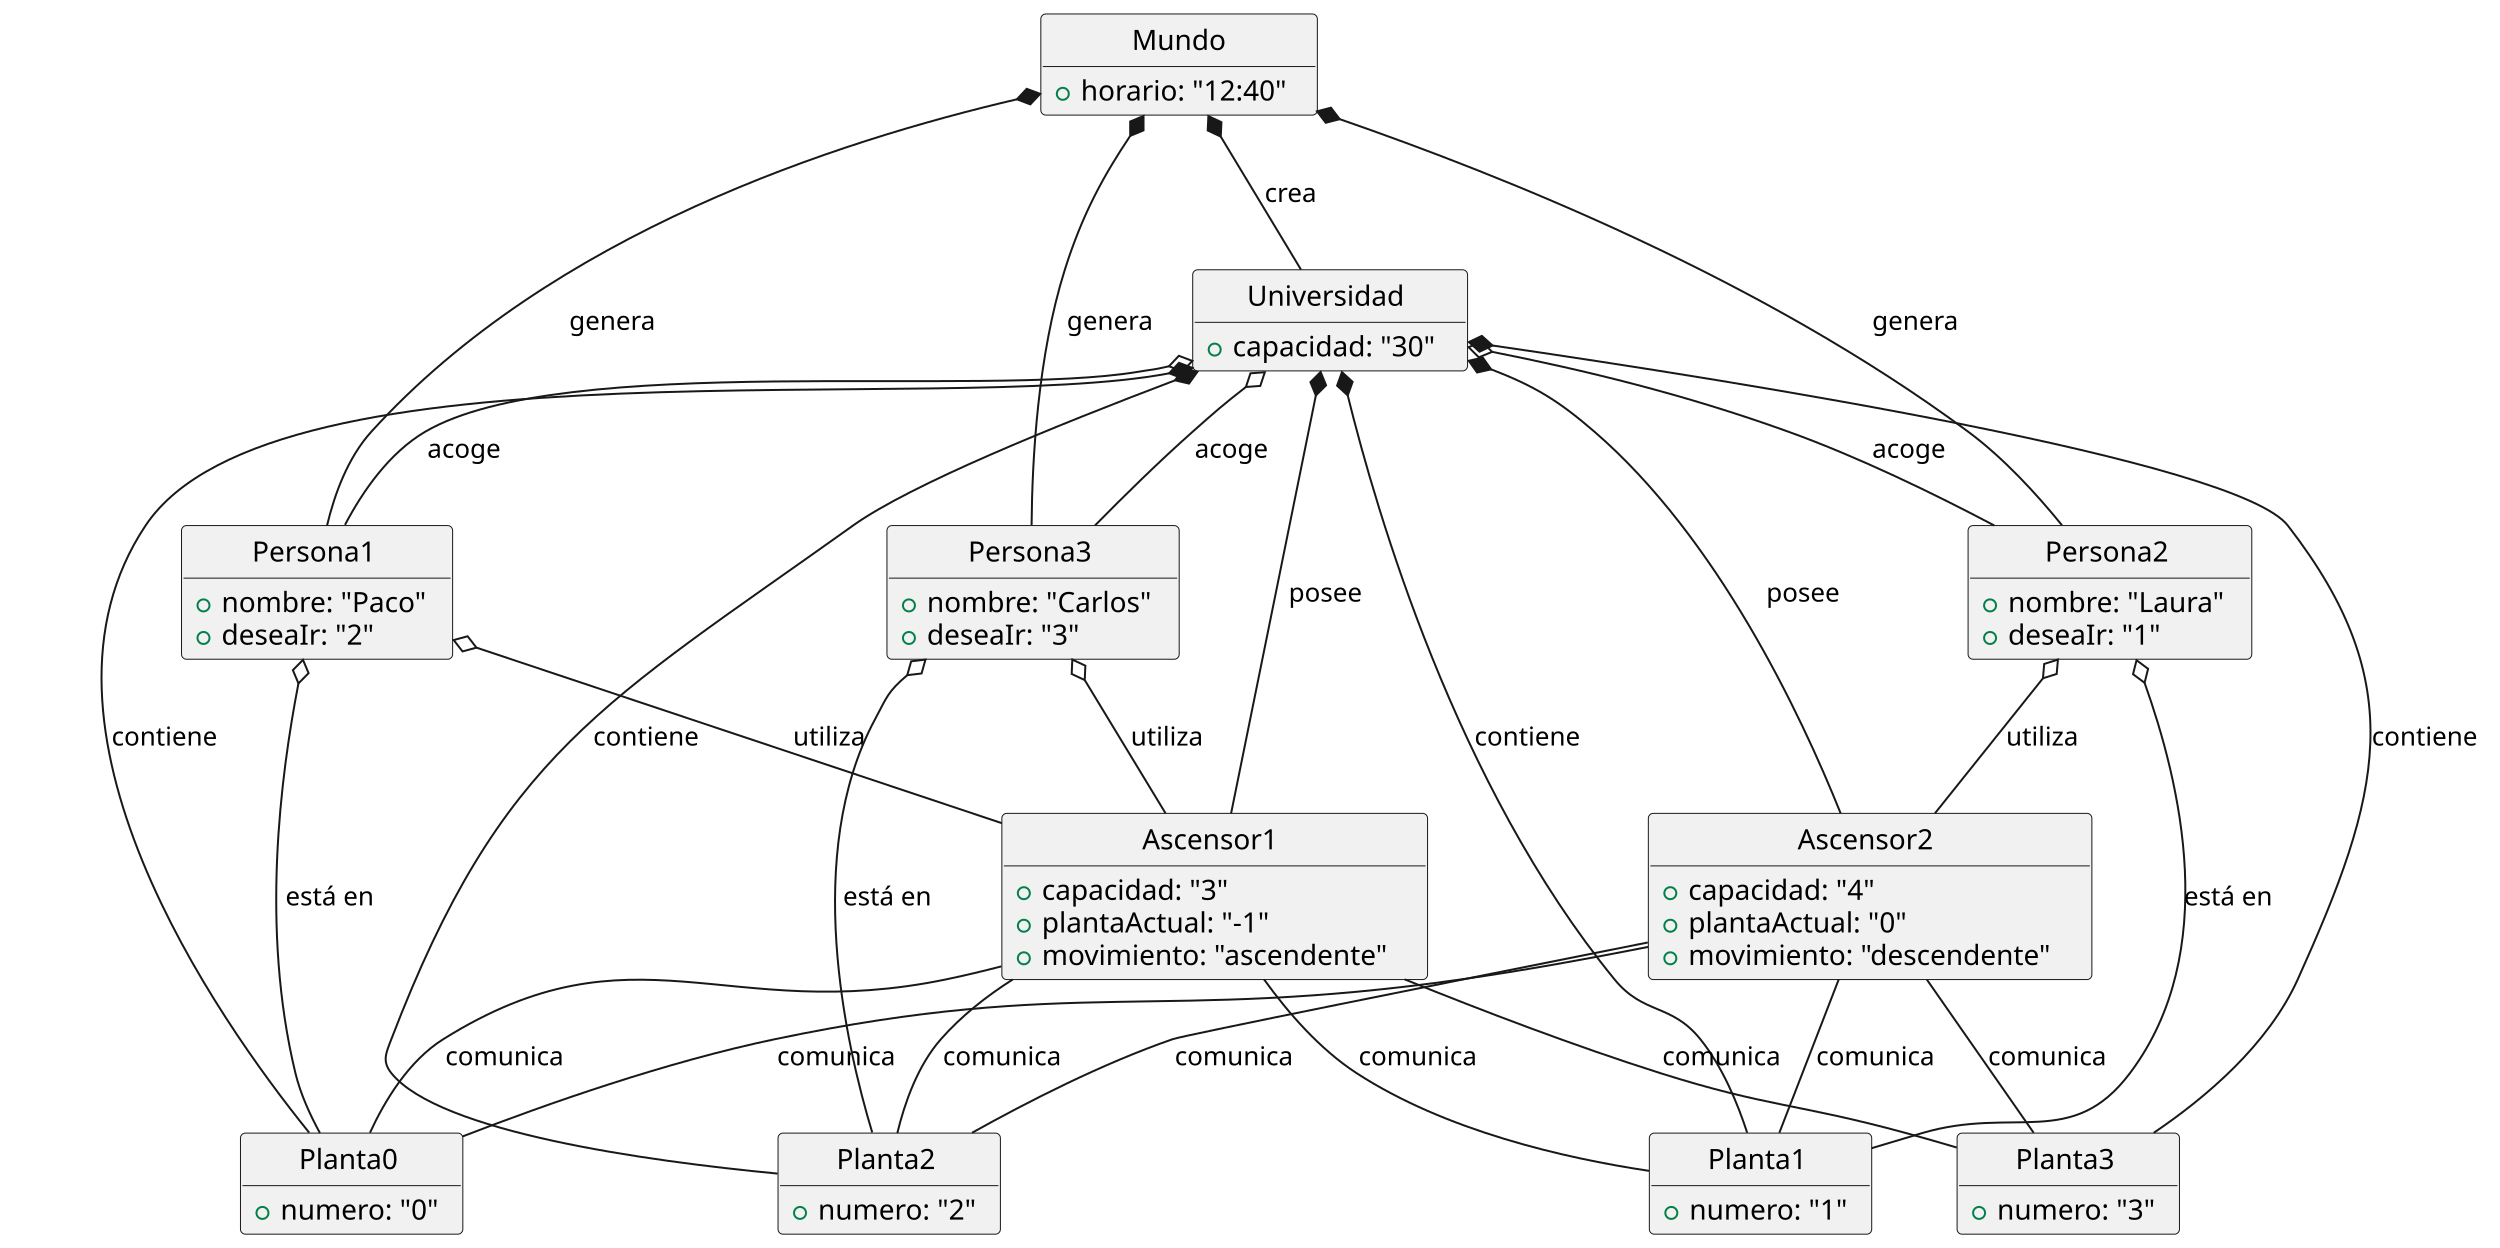
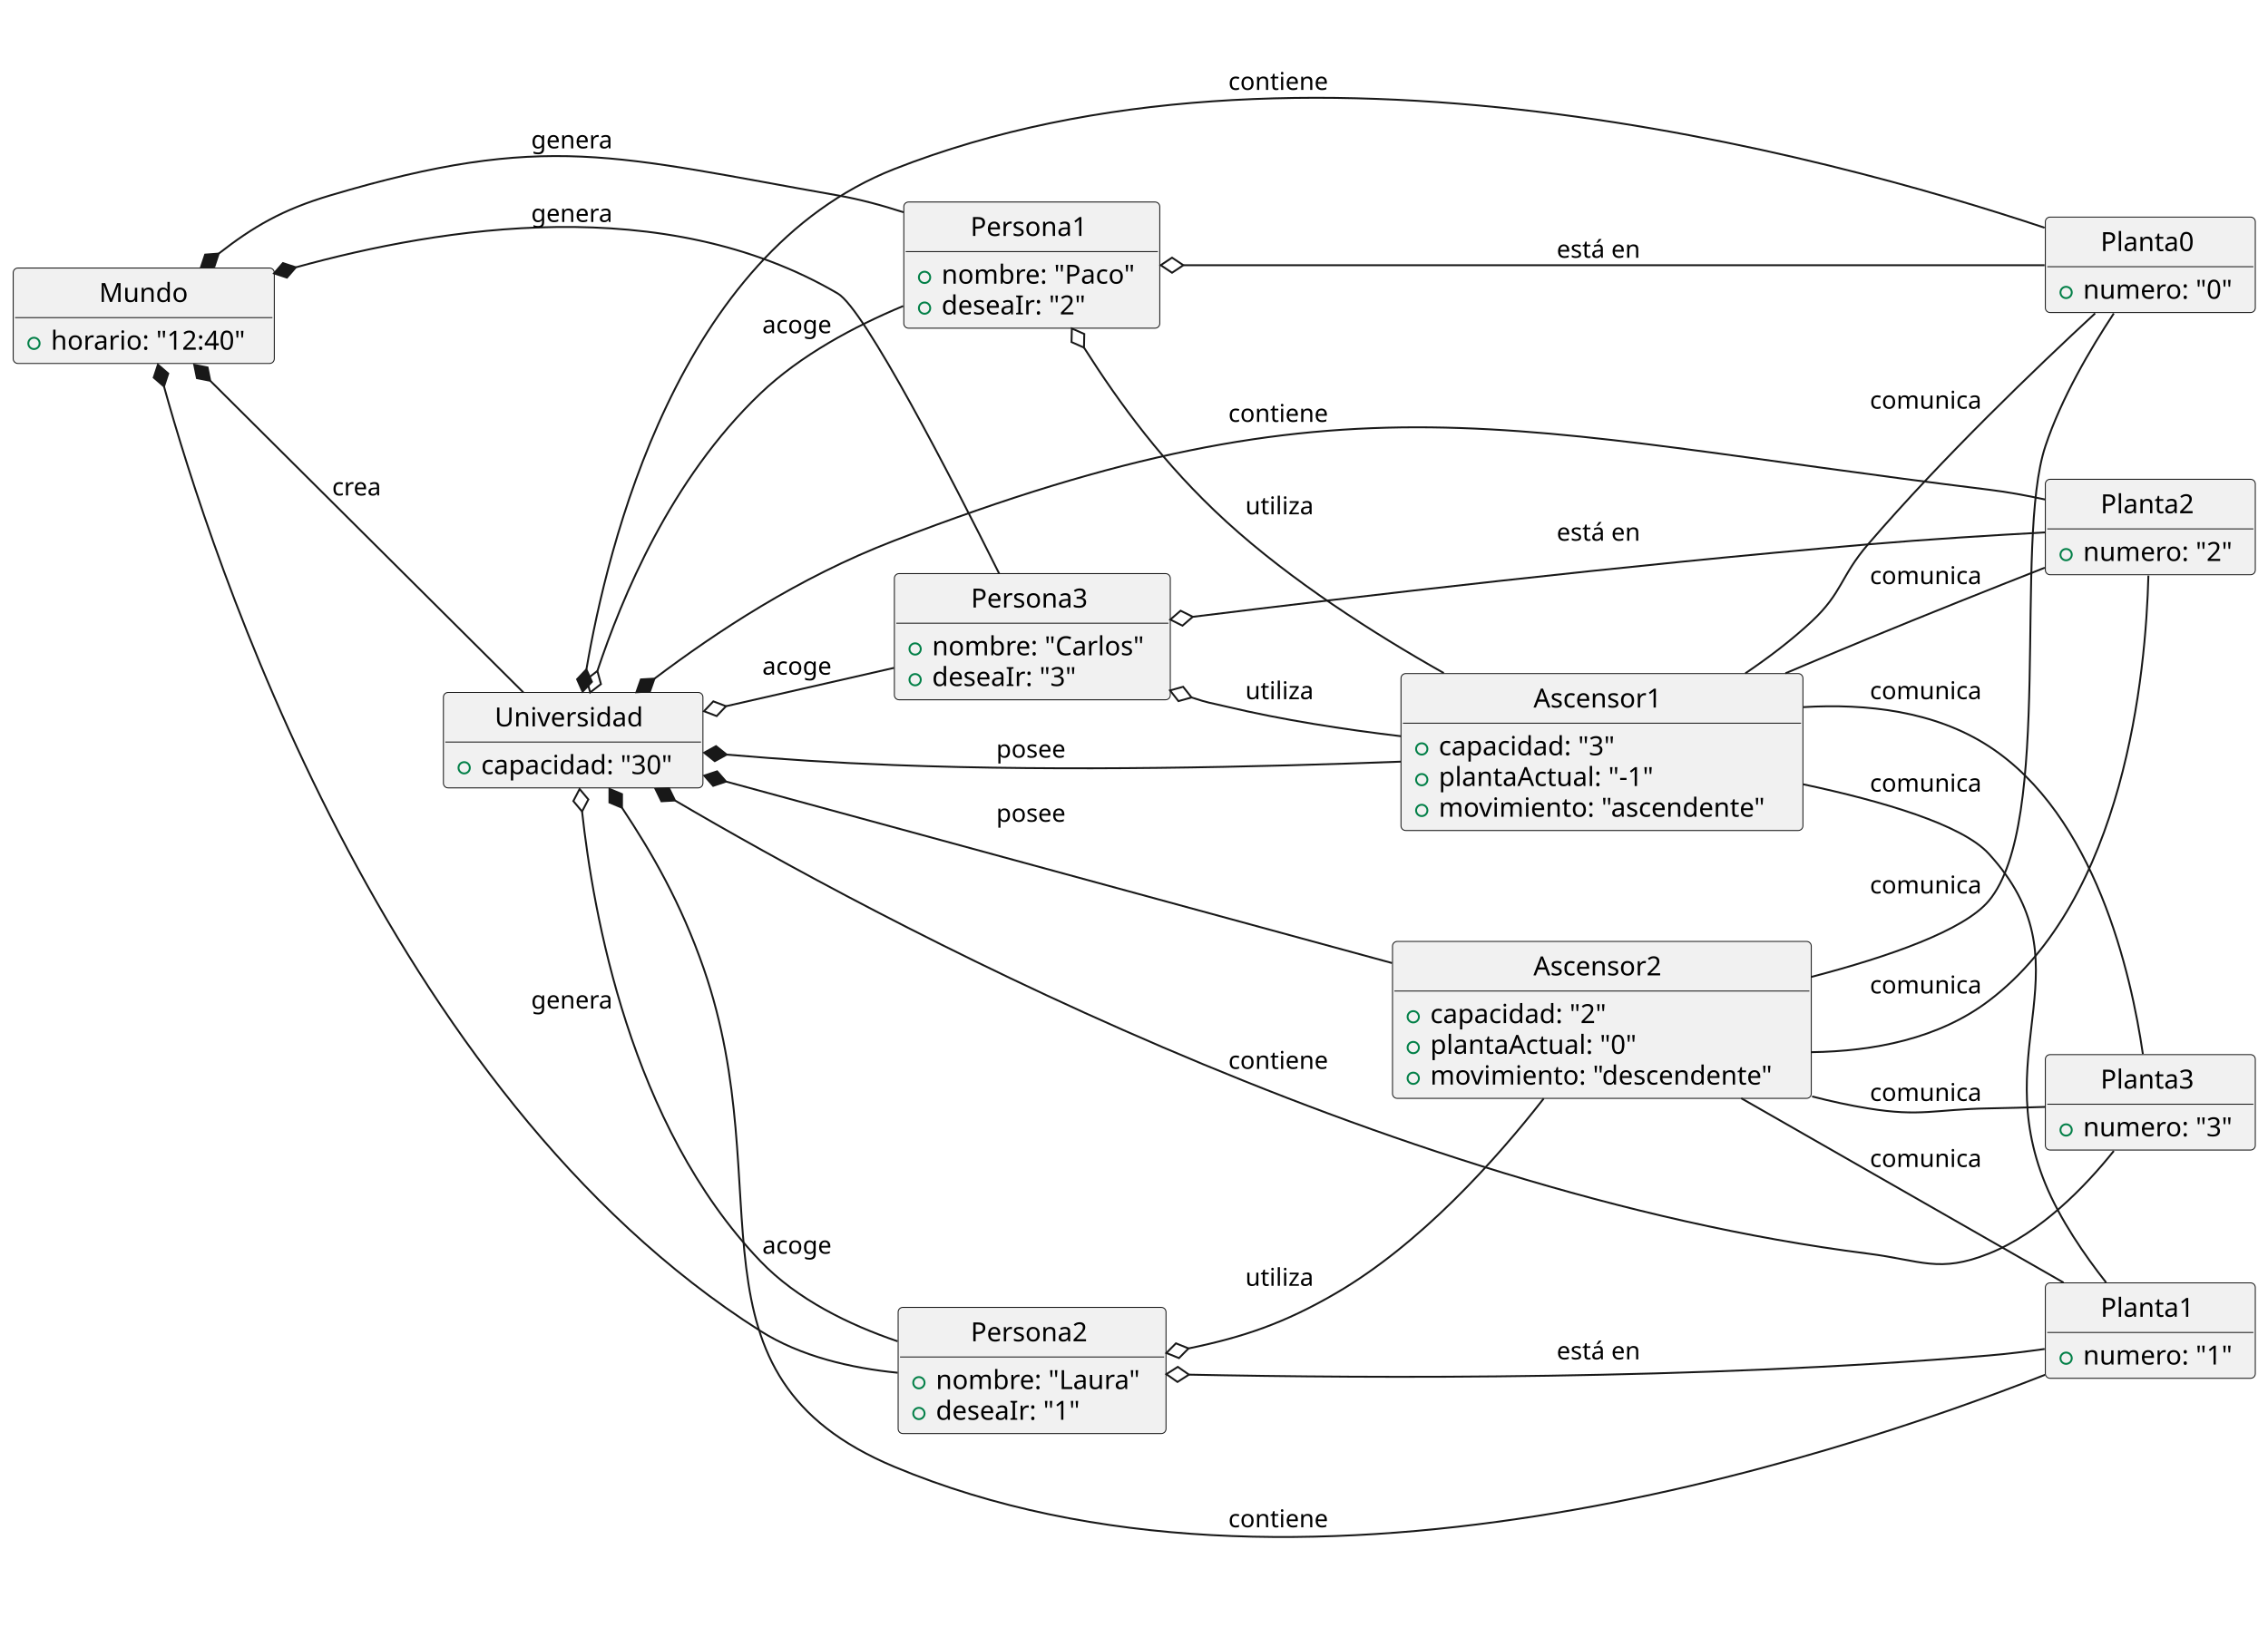
- <svg xmlns="http://www.w3.org/2000/svg" contentStyleType="text/css" data-diagram-type="CLASS" height="624px" preserveAspectRatio="none" style="width:1251px;height:624px;background:#FFFFFF;" version="1.1" viewBox="0 0 1251 624" width="1251px" zoomAndPan="magnify">
+ <svg xmlns="http://www.w3.org/2000/svg" contentStyleType="text/css" data-diagram-type="CLASS" height="873px" preserveAspectRatio="none" style="width:1202px;height:873px;background:#FFFFFF;" version="1.1" viewBox="0 0 1202 873" width="1202px" zoomAndPan="magnify">
  <defs />
  <g>
    <g id="elem_Mundo">
-       <rect codeLine="4" fill="#F1F1F1" height="50.594" id="Mundo" rx="2.5" ry="2.5" style="stroke:#181818;stroke-width:0.5;" width="138.376" x="520.83" y="7" />
-       <text fill="#000000" font-family="sans-serif" font-size="14" lengthAdjust="spacing" textLength="47.277" x="566.379" y="24.995">Mundo</text>
-       <line style="stroke:#181818;stroke-width:0.5;" x1="521.83" x2="658.206" y1="33.297" y2="33.297" />
-       <ellipse cx="531.83" cy="46.945" fill="transparent" rx="3" ry="3" style="stroke:#038048;stroke-width:1;" />
-       <text fill="#000000" font-family="sans-serif" font-size="14" lengthAdjust="spacing" textLength="112.376" x="540.83" y="50.292">horario: "12:40"</text>
+       <rect codeLine="6" fill="#F1F1F1" height="50.594" id="Mundo" rx="2.5" ry="2.5" style="stroke:#181818;stroke-width:0.5;" width="138.376" x="7" y="142.09" />
+       <text fill="#000000" font-family="sans-serif" font-size="14" lengthAdjust="spacing" textLength="47.277" x="52.549" y="160.085">Mundo</text>
+       <line style="stroke:#181818;stroke-width:0.5;" x1="8" x2="144.376" y1="168.387" y2="168.387" />
+       <ellipse cx="18" cy="182.035" fill="transparent" rx="3" ry="3" style="stroke:#038048;stroke-width:1;" />
+       <text fill="#000000" font-family="sans-serif" font-size="14" lengthAdjust="spacing" textLength="112.376" x="27" y="185.382">horario: "12:40"</text>
    </g>
    <g id="elem_Universidad">
-       <rect codeLine="8" fill="#F1F1F1" height="50.594" id="Universidad" rx="2.5" ry="2.5" style="stroke:#181818;stroke-width:0.5;" width="137.542" x="596.83" y="135" />
-       <text fill="#000000" font-family="sans-serif" font-size="14" lengthAdjust="spacing" textLength="83.2" x="624.001" y="152.995">Universidad</text>
-       <line style="stroke:#181818;stroke-width:0.5;" x1="597.83" x2="733.372" y1="161.297" y2="161.297" />
-       <ellipse cx="607.83" cy="174.945" fill="transparent" rx="3" ry="3" style="stroke:#038048;stroke-width:1;" />
-       <text fill="#000000" font-family="sans-serif" font-size="14" lengthAdjust="spacing" textLength="111.542" x="616.83" y="178.292">capacidad: "30"</text>
+       <rect codeLine="10" fill="#F1F1F1" height="50.594" id="Universidad" rx="2.5" ry="2.5" style="stroke:#181818;stroke-width:0.5;" width="137.542" x="235" y="367.09" />
+       <text fill="#000000" font-family="sans-serif" font-size="14" lengthAdjust="spacing" textLength="83.2" x="262.171" y="385.085">Universidad</text>
+       <line style="stroke:#181818;stroke-width:0.5;" x1="236" x2="371.542" y1="393.387" y2="393.387" />
+       <ellipse cx="246" cy="407.035" fill="transparent" rx="3" ry="3" style="stroke:#038048;stroke-width:1;" />
+       <text fill="#000000" font-family="sans-serif" font-size="14" lengthAdjust="spacing" textLength="111.542" x="255" y="410.382">capacidad: "30"</text>
    </g>
    <g id="elem_Persona1">
-       <rect codeLine="12" fill="#F1F1F1" height="66.891" id="Persona1" rx="2.5" ry="2.5" style="stroke:#181818;stroke-width:0.5;" width="135.662" x="90.83" y="263" />
-       <text fill="#000000" font-family="sans-serif" font-size="14" lengthAdjust="spacing" textLength="65.03" x="126.146" y="280.995">Persona1</text>
-       <line style="stroke:#181818;stroke-width:0.5;" x1="91.83" x2="225.492" y1="289.297" y2="289.297" />
-       <ellipse cx="101.83" cy="302.945" fill="transparent" rx="3" ry="3" style="stroke:#038048;stroke-width:1;" />
-       <text fill="#000000" font-family="sans-serif" font-size="14" lengthAdjust="spacing" textLength="109.662" x="110.83" y="306.292">nombre: "Paco"</text>
-       <ellipse cx="101.83" cy="319.242" fill="transparent" rx="3" ry="3" style="stroke:#038048;stroke-width:1;" />
-       <text fill="#000000" font-family="sans-serif" font-size="14" lengthAdjust="spacing" textLength="82.824" x="110.83" y="322.589">deseaIr: "2"</text>
+       <rect codeLine="14" fill="#F1F1F1" height="66.891" id="Persona1" rx="2.5" ry="2.5" style="stroke:#181818;stroke-width:0.5;" width="135.662" x="479" y="107.09" />
+       <text fill="#000000" font-family="sans-serif" font-size="14" lengthAdjust="spacing" textLength="65.03" x="514.316" y="125.085">Persona1</text>
+       <line style="stroke:#181818;stroke-width:0.5;" x1="480" x2="613.662" y1="133.387" y2="133.387" />
+       <ellipse cx="490" cy="147.035" fill="transparent" rx="3" ry="3" style="stroke:#038048;stroke-width:1;" />
+       <text fill="#000000" font-family="sans-serif" font-size="14" lengthAdjust="spacing" textLength="109.662" x="499" y="150.382">nombre: "Paco"</text>
+       <ellipse cx="490" cy="163.332" fill="transparent" rx="3" ry="3" style="stroke:#038048;stroke-width:1;" />
+       <text fill="#000000" font-family="sans-serif" font-size="14" lengthAdjust="spacing" textLength="82.824" x="499" y="166.679">deseaIr: "2"</text>
    </g>
    <g id="elem_Persona2">
-       <rect codeLine="17" fill="#F1F1F1" height="66.891" id="Persona2" rx="2.5" ry="2.5" style="stroke:#181818;stroke-width:0.5;" width="141.965" x="984.83" y="263" />
-       <text fill="#000000" font-family="sans-serif" font-size="14" lengthAdjust="spacing" textLength="65.03" x="1023.297" y="280.995">Persona2</text>
-       <line style="stroke:#181818;stroke-width:0.5;" x1="985.83" x2="1125.795" y1="289.297" y2="289.297" />
-       <ellipse cx="995.83" cy="302.945" fill="transparent" rx="3" ry="3" style="stroke:#038048;stroke-width:1;" />
-       <text fill="#000000" font-family="sans-serif" font-size="14" lengthAdjust="spacing" textLength="115.965" x="1004.83" y="306.292">nombre: "Laura"</text>
-       <ellipse cx="995.83" cy="319.242" fill="transparent" rx="3" ry="3" style="stroke:#038048;stroke-width:1;" />
-       <text fill="#000000" font-family="sans-serif" font-size="14" lengthAdjust="spacing" textLength="82.824" x="1004.83" y="322.589">deseaIr: "1"</text>
+       <rect codeLine="19" fill="#F1F1F1" height="66.891" id="Persona2" rx="2.5" ry="2.5" style="stroke:#181818;stroke-width:0.5;" width="141.965" x="476" y="693.09" />
+       <text fill="#000000" font-family="sans-serif" font-size="14" lengthAdjust="spacing" textLength="65.03" x="514.467" y="711.085">Persona2</text>
+       <line style="stroke:#181818;stroke-width:0.5;" x1="477" x2="616.965" y1="719.387" y2="719.387" />
+       <ellipse cx="487" cy="733.035" fill="transparent" rx="3" ry="3" style="stroke:#038048;stroke-width:1;" />
+       <text fill="#000000" font-family="sans-serif" font-size="14" lengthAdjust="spacing" textLength="115.965" x="496" y="736.382">nombre: "Laura"</text>
+       <ellipse cx="487" cy="749.332" fill="transparent" rx="3" ry="3" style="stroke:#038048;stroke-width:1;" />
+       <text fill="#000000" font-family="sans-serif" font-size="14" lengthAdjust="spacing" textLength="82.824" x="496" y="752.679">deseaIr: "1"</text>
    </g>
    <g id="elem_Persona3">
-       <rect codeLine="22" fill="#F1F1F1" height="66.891" id="Persona3" rx="2.5" ry="2.5" style="stroke:#181818;stroke-width:0.5;" width="146.237" x="443.83" y="263" />
-       <text fill="#000000" font-family="sans-serif" font-size="14" lengthAdjust="spacing" textLength="65.03" x="484.433" y="280.995">Persona3</text>
-       <line style="stroke:#181818;stroke-width:0.5;" x1="444.83" x2="589.067" y1="289.297" y2="289.297" />
-       <ellipse cx="454.83" cy="302.945" fill="transparent" rx="3" ry="3" style="stroke:#038048;stroke-width:1;" />
-       <text fill="#000000" font-family="sans-serif" font-size="14" lengthAdjust="spacing" textLength="120.237" x="463.83" y="306.292">nombre: "Carlos"</text>
-       <ellipse cx="454.83" cy="319.242" fill="transparent" rx="3" ry="3" style="stroke:#038048;stroke-width:1;" />
-       <text fill="#000000" font-family="sans-serif" font-size="14" lengthAdjust="spacing" textLength="82.824" x="463.83" y="322.589">deseaIr: "3"</text>
+       <rect codeLine="24" fill="#F1F1F1" height="66.891" id="Persona3" rx="2.5" ry="2.5" style="stroke:#181818;stroke-width:0.5;" width="146.237" x="474" y="304.09" />
+       <text fill="#000000" font-family="sans-serif" font-size="14" lengthAdjust="spacing" textLength="65.03" x="514.604" y="322.085">Persona3</text>
+       <line style="stroke:#181818;stroke-width:0.5;" x1="475" x2="619.237" y1="330.387" y2="330.387" />
+       <ellipse cx="485" cy="344.035" fill="transparent" rx="3" ry="3" style="stroke:#038048;stroke-width:1;" />
+       <text fill="#000000" font-family="sans-serif" font-size="14" lengthAdjust="spacing" textLength="120.237" x="494" y="347.382">nombre: "Carlos"</text>
+       <ellipse cx="485" cy="360.332" fill="transparent" rx="3" ry="3" style="stroke:#038048;stroke-width:1;" />
+       <text fill="#000000" font-family="sans-serif" font-size="14" lengthAdjust="spacing" textLength="82.824" x="494" y="363.679">deseaIr: "3"</text>
    </g>
    <g id="elem_Ascensor1">
-       <rect codeLine="27" fill="#F1F1F1" height="83.188" id="Ascensor1" rx="2.5" ry="2.5" style="stroke:#181818;stroke-width:0.5;" width="213.024" x="501.33" y="407" />
-       <text fill="#000000" font-family="sans-serif" font-size="14" lengthAdjust="spacing" textLength="72.577" x="571.554" y="424.995">Ascensor1</text>
-       <line style="stroke:#181818;stroke-width:0.5;" x1="502.33" x2="713.354" y1="433.297" y2="433.297" />
-       <ellipse cx="512.33" cy="446.945" fill="transparent" rx="3" ry="3" style="stroke:#038048;stroke-width:1;" />
-       <text fill="#000000" font-family="sans-serif" font-size="14" lengthAdjust="spacing" textLength="102.635" x="521.33" y="450.292">capacidad: "3"</text>
-       <ellipse cx="512.33" cy="463.242" fill="transparent" rx="3" ry="3" style="stroke:#038048;stroke-width:1;" />
-       <text fill="#000000" font-family="sans-serif" font-size="14" lengthAdjust="spacing" textLength="124.407" x="521.33" y="466.589">plantaActual: "-1"</text>
-       <ellipse cx="512.33" cy="479.539" fill="transparent" rx="3" ry="3" style="stroke:#038048;stroke-width:1;" />
-       <text fill="#000000" font-family="sans-serif" font-size="14" lengthAdjust="spacing" textLength="187.024" x="521.33" y="482.886">movimiento: "ascendente"</text>
+       <rect codeLine="29" fill="#F1F1F1" height="83.188" id="Ascensor1" rx="2.5" ry="2.5" style="stroke:#181818;stroke-width:0.5;" width="213.024" x="742.5" y="357.09" />
+       <text fill="#000000" font-family="sans-serif" font-size="14" lengthAdjust="spacing" textLength="72.577" x="812.724" y="375.085">Ascensor1</text>
+       <line style="stroke:#181818;stroke-width:0.5;" x1="743.5" x2="954.524" y1="383.387" y2="383.387" />
+       <ellipse cx="753.5" cy="397.035" fill="transparent" rx="3" ry="3" style="stroke:#038048;stroke-width:1;" />
+       <text fill="#000000" font-family="sans-serif" font-size="14" lengthAdjust="spacing" textLength="102.635" x="762.5" y="400.382">capacidad: "3"</text>
+       <ellipse cx="753.5" cy="413.332" fill="transparent" rx="3" ry="3" style="stroke:#038048;stroke-width:1;" />
+       <text fill="#000000" font-family="sans-serif" font-size="14" lengthAdjust="spacing" textLength="124.407" x="762.5" y="416.679">plantaActual: "-1"</text>
+       <ellipse cx="753.5" cy="429.629" fill="transparent" rx="3" ry="3" style="stroke:#038048;stroke-width:1;" />
+       <text fill="#000000" font-family="sans-serif" font-size="14" lengthAdjust="spacing" textLength="187.024" x="762.5" y="432.976">movimiento: "ascendente"</text>
    </g>
    <g id="elem_Ascensor2">
-       <rect codeLine="33" fill="#F1F1F1" height="83.188" id="Ascensor2" rx="2.5" ry="2.5" style="stroke:#181818;stroke-width:0.5;" width="221.945" x="824.83" y="407" />
-       <text fill="#000000" font-family="sans-serif" font-size="14" lengthAdjust="spacing" textLength="72.577" x="899.514" y="424.995">Ascensor2</text>
-       <line style="stroke:#181818;stroke-width:0.5;" x1="825.83" x2="1045.775" y1="433.297" y2="433.297" />
-       <ellipse cx="835.83" cy="446.945" fill="transparent" rx="3" ry="3" style="stroke:#038048;stroke-width:1;" />
-       <text fill="#000000" font-family="sans-serif" font-size="14" lengthAdjust="spacing" textLength="102.635" x="844.83" y="450.292">capacidad: "4"</text>
-       <ellipse cx="835.83" cy="463.242" fill="transparent" rx="3" ry="3" style="stroke:#038048;stroke-width:1;" />
-       <text fill="#000000" font-family="sans-serif" font-size="14" lengthAdjust="spacing" textLength="119.356" x="844.83" y="466.589">plantaActual: "0"</text>
-       <ellipse cx="835.83" cy="479.539" fill="transparent" rx="3" ry="3" style="stroke:#038048;stroke-width:1;" />
-       <text fill="#000000" font-family="sans-serif" font-size="14" lengthAdjust="spacing" textLength="195.945" x="844.83" y="482.886">movimiento: "descendente"</text>
+       <rect codeLine="35" fill="#F1F1F1" height="83.188" id="Ascensor2" rx="2.5" ry="2.5" style="stroke:#181818;stroke-width:0.5;" width="221.945" x="738" y="499.09" />
+       <text fill="#000000" font-family="sans-serif" font-size="14" lengthAdjust="spacing" textLength="72.577" x="812.684" y="517.085">Ascensor2</text>
+       <line style="stroke:#181818;stroke-width:0.5;" x1="739" x2="958.945" y1="525.387" y2="525.387" />
+       <ellipse cx="749" cy="539.035" fill="transparent" rx="3" ry="3" style="stroke:#038048;stroke-width:1;" />
+       <text fill="#000000" font-family="sans-serif" font-size="14" lengthAdjust="spacing" textLength="102.635" x="758" y="542.382">capacidad: "2"</text>
+       <ellipse cx="749" cy="555.332" fill="transparent" rx="3" ry="3" style="stroke:#038048;stroke-width:1;" />
+       <text fill="#000000" font-family="sans-serif" font-size="14" lengthAdjust="spacing" textLength="119.356" x="758" y="558.679">plantaActual: "0"</text>
+       <ellipse cx="749" cy="571.629" fill="transparent" rx="3" ry="3" style="stroke:#038048;stroke-width:1;" />
+       <text fill="#000000" font-family="sans-serif" font-size="14" lengthAdjust="spacing" textLength="195.945" x="758" y="574.976">movimiento: "descendente"</text>
    </g>
    <g id="elem_Planta0">
-       <rect codeLine="39" fill="#F1F1F1" height="50.594" id="Planta0" rx="2.5" ry="2.5" style="stroke:#181818;stroke-width:0.5;" width="111.272" x="120.33" y="567" />
-       <text fill="#000000" font-family="sans-serif" font-size="14" lengthAdjust="spacing" textLength="52.76" x="149.586" y="584.995">Planta0</text>
-       <line style="stroke:#181818;stroke-width:0.5;" x1="121.33" x2="230.601" y1="593.297" y2="593.297" />
-       <ellipse cx="131.33" cy="606.945" fill="transparent" rx="3" ry="3" style="stroke:#038048;stroke-width:1;" />
-       <text fill="#000000" font-family="sans-serif" font-size="14" lengthAdjust="spacing" textLength="85.272" x="140.33" y="610.292">numero: "0"</text>
+       <rect codeLine="41" fill="#F1F1F1" height="50.594" id="Planta0" rx="2.5" ry="2.5" style="stroke:#181818;stroke-width:0.5;" width="111.272" x="1084" y="115.09" />
+       <text fill="#000000" font-family="sans-serif" font-size="14" lengthAdjust="spacing" textLength="52.76" x="1113.256" y="133.085">Planta0</text>
+       <line style="stroke:#181818;stroke-width:0.5;" x1="1085" x2="1194.272" y1="141.387" y2="141.387" />
+       <ellipse cx="1095" cy="155.035" fill="transparent" rx="3" ry="3" style="stroke:#038048;stroke-width:1;" />
+       <text fill="#000000" font-family="sans-serif" font-size="14" lengthAdjust="spacing" textLength="85.272" x="1104" y="158.382">numero: "0"</text>
    </g>
    <g id="elem_Planta1">
-       <rect codeLine="43" fill="#F1F1F1" height="50.594" id="Planta1" rx="2.5" ry="2.5" style="stroke:#181818;stroke-width:0.5;" width="111.272" x="825.33" y="567" />
-       <text fill="#000000" font-family="sans-serif" font-size="14" lengthAdjust="spacing" textLength="52.76" x="854.586" y="584.995">Planta1</text>
-       <line style="stroke:#181818;stroke-width:0.5;" x1="826.33" x2="935.601" y1="593.297" y2="593.297" />
-       <ellipse cx="836.33" cy="606.945" fill="transparent" rx="3" ry="3" style="stroke:#038048;stroke-width:1;" />
-       <text fill="#000000" font-family="sans-serif" font-size="14" lengthAdjust="spacing" textLength="85.272" x="845.33" y="610.292">numero: "1"</text>
+       <rect codeLine="45" fill="#F1F1F1" height="50.594" id="Planta1" rx="2.5" ry="2.5" style="stroke:#181818;stroke-width:0.5;" width="111.272" x="1084" y="680.09" />
+       <text fill="#000000" font-family="sans-serif" font-size="14" lengthAdjust="spacing" textLength="52.76" x="1113.256" y="698.085">Planta1</text>
+       <line style="stroke:#181818;stroke-width:0.5;" x1="1085" x2="1194.272" y1="706.387" y2="706.387" />
+       <ellipse cx="1095" cy="720.035" fill="transparent" rx="3" ry="3" style="stroke:#038048;stroke-width:1;" />
+       <text fill="#000000" font-family="sans-serif" font-size="14" lengthAdjust="spacing" textLength="85.272" x="1104" y="723.382">numero: "1"</text>
    </g>
    <g id="elem_Planta2">
-       <rect codeLine="47" fill="#F1F1F1" height="50.594" id="Planta2" rx="2.5" ry="2.5" style="stroke:#181818;stroke-width:0.5;" width="111.272" x="389.33" y="567" />
-       <text fill="#000000" font-family="sans-serif" font-size="14" lengthAdjust="spacing" textLength="52.76" x="418.586" y="584.995">Planta2</text>
-       <line style="stroke:#181818;stroke-width:0.5;" x1="390.33" x2="499.601" y1="593.297" y2="593.297" />
-       <ellipse cx="400.33" cy="606.945" fill="transparent" rx="3" ry="3" style="stroke:#038048;stroke-width:1;" />
-       <text fill="#000000" font-family="sans-serif" font-size="14" lengthAdjust="spacing" textLength="85.272" x="409.33" y="610.292">numero: "2"</text>
+       <rect codeLine="49" fill="#F1F1F1" height="50.594" id="Planta2" rx="2.5" ry="2.5" style="stroke:#181818;stroke-width:0.5;" width="111.272" x="1084" y="254.09" />
+       <text fill="#000000" font-family="sans-serif" font-size="14" lengthAdjust="spacing" textLength="52.76" x="1113.256" y="272.085">Planta2</text>
+       <line style="stroke:#181818;stroke-width:0.5;" x1="1085" x2="1194.272" y1="280.387" y2="280.387" />
+       <ellipse cx="1095" cy="294.035" fill="transparent" rx="3" ry="3" style="stroke:#038048;stroke-width:1;" />
+       <text fill="#000000" font-family="sans-serif" font-size="14" lengthAdjust="spacing" textLength="85.272" x="1104" y="297.382">numero: "2"</text>
    </g>
    <g id="elem_Planta3">
-       <rect codeLine="51" fill="#F1F1F1" height="50.594" id="Planta3" rx="2.5" ry="2.5" style="stroke:#181818;stroke-width:0.5;" width="111.272" x="979.33" y="567" />
-       <text fill="#000000" font-family="sans-serif" font-size="14" lengthAdjust="spacing" textLength="52.76" x="1008.586" y="584.995">Planta3</text>
-       <line style="stroke:#181818;stroke-width:0.5;" x1="980.33" x2="1089.601" y1="593.297" y2="593.297" />
-       <ellipse cx="990.33" cy="606.945" fill="transparent" rx="3" ry="3" style="stroke:#038048;stroke-width:1;" />
-       <text fill="#000000" font-family="sans-serif" font-size="14" lengthAdjust="spacing" textLength="85.272" x="999.33" y="610.292">numero: "3"</text>
+       <rect codeLine="53" fill="#F1F1F1" height="50.594" id="Planta3" rx="2.5" ry="2.5" style="stroke:#181818;stroke-width:0.5;" width="111.272" x="1084" y="559.09" />
+       <text fill="#000000" font-family="sans-serif" font-size="14" lengthAdjust="spacing" textLength="52.76" x="1113.256" y="577.085">Planta3</text>
+       <line style="stroke:#181818;stroke-width:0.5;" x1="1085" x2="1194.272" y1="585.387" y2="585.387" />
+       <ellipse cx="1095" cy="599.035" fill="transparent" rx="3" ry="3" style="stroke:#038048;stroke-width:1;" />
+       <text fill="#000000" font-family="sans-serif" font-size="14" lengthAdjust="spacing" textLength="85.272" x="1104" y="602.382">numero: "3"</text>
+     </g>
+     <g id="link_Mundo_Universidad">
+       <path codeLine="57" d="M111.434,201.867 C155.024,245.267 233.99,323.88 277.38,367.08 " fill="transparent" id="Mundo-backto-Universidad" style="stroke:#181818;stroke-width:1;" />
+       <polygon fill="#181818" points="102.93,193.4,104.36,200.468,111.434,201.867,110.004,194.799,102.93,193.4" style="stroke:#181818;stroke-width:1;" />
+       <text fill="#000000" font-family="sans-serif" font-size="13" lengthAdjust="spacing" textLength="28.456" x="176" y="262.657">crea</text>
    </g>
    <g id="link_Mundo_Persona1">
-       <path codeLine="55" d="M508.825,49.7 C419.325,70.61 276.09,116.55 185.83,216 C174.08,228.95 167.41,247.23 163.64,263 " fill="transparent" id="Mundo-backto-Persona1" style="stroke:#181818;stroke-width:1;" />
-       <polygon fill="#181818" points="520.51,46.97,513.757,44.44,508.825,49.7,515.577,52.23,520.51,46.97" style="stroke:#181818;stroke-width:1;" />
-       <text fill="#000000" font-family="sans-serif" font-size="13" lengthAdjust="spacing" textLength="45.798" x="284.83" y="165.067">genera</text>
+       <path codeLine="58" d="M115.915,134.434 C134.265,120.134 149.68,111.12 175,103.59 C289.59,69.48 326.25,82.89 444,103.59 C455.5,105.61 467.42,108.82 478.87,112.53 " fill="transparent" id="Mundo-backto-Persona1" style="stroke:#181818;stroke-width:1;" />
+       <polygon fill="#181818" points="106.45,141.81,113.641,141.277,115.915,134.434,108.724,134.967,106.45,141.81" style="stroke:#181818;stroke-width:1;" />
+       <text fill="#000000" font-family="sans-serif" font-size="13" lengthAdjust="spacing" textLength="45.798" x="281.5" y="78.657">genera</text>
    </g>
    <g id="link_Mundo_Persona2">
-       <path codeLine="56" d="M670.379,59.628 C753.049,88.268 881.77,139.7 984.83,216 C1002.53,229.1 1019.12,247.2 1031.8,262.82 " fill="transparent" id="Mundo-backto-Persona2" style="stroke:#181818;stroke-width:1;" />
-       <polygon fill="#181818" points="659.04,55.7,663.4,61.444,670.379,59.628,666.019,53.885,659.04,55.7" style="stroke:#181818;stroke-width:1;" />
-       <text fill="#000000" font-family="sans-serif" font-size="13" lengthAdjust="spacing" textLength="45.798" x="936.83" y="165.067">genera</text>
+       <path codeLine="59" d="M86.92,204.883 C111.65,293.973 203.56,579.09 403,705.59 C424.4,719.16 451.18,725.29 475.75,727.74 " fill="transparent" id="Mundo-backto-Persona2" style="stroke:#181818;stroke-width:1;" />
+       <polygon fill="#181818" points="83.71,193.32,81.461,200.171,86.92,204.883,89.169,198.031,83.71,193.32" style="stroke:#181818;stroke-width:1;" />
+       <text fill="#000000" font-family="sans-serif" font-size="13" lengthAdjust="spacing" textLength="45.798" x="281.5" y="534.657">genera</text>
    </g>
    <g id="link_Mundo_Persona3">
-       <path codeLine="57" d="M565.55,68.005 C552.33,87.775 541.71,106.86 532.83,135 C519.36,177.73 516.47,229.74 516.21,262.74 " fill="transparent" id="Mundo-backto-Persona3" style="stroke:#181818;stroke-width:1;" />
-       <polygon fill="#181818" points="572.22,58.03,565.56,60.794,565.55,68.005,572.21,65.241,572.22,58.03" style="stroke:#181818;stroke-width:1;" />
-       <text fill="#000000" font-family="sans-serif" font-size="13" lengthAdjust="spacing" textLength="45.798" x="533.83" y="165.067">genera</text>
-     </g>
-     <g id="link_Mundo_Universidad">
-       <path codeLine="58" d="M610.868,68.366 C624.258,90.566 637.66,112.79 651.04,134.97 " fill="transparent" id="Mundo-backto-Universidad" style="stroke:#181818;stroke-width:1;" />
-       <polygon fill="#181818" points="604.67,58.09,604.344,65.294,610.868,68.366,611.194,61.162,604.67,58.09" style="stroke:#181818;stroke-width:1;" />
-       <text fill="#000000" font-family="sans-serif" font-size="13" lengthAdjust="spacing" textLength="28.456" x="632.83" y="101.067">crea</text>
+       <path codeLine="60" d="M156.787,141.727 C234.757,120.207 351.87,101.61 444,155.59 C458.34,163.99 504.53,253.86 529.54,304.08 " fill="transparent" id="Mundo-backto-Persona3" style="stroke:#181818;stroke-width:1;" />
+       <polygon fill="#181818" points="145.22,144.92,152.068,147.179,156.787,141.727,149.94,139.468,145.22,144.92" style="stroke:#181818;stroke-width:1;" />
+       <text fill="#000000" font-family="sans-serif" font-size="13" lengthAdjust="spacing" textLength="45.798" x="281.5" y="117.657">genera</text>
    </g>
    <g id="link_Universidad_Planta0">
-       <path codeLine="60" d="M585.027,186.808 C471.387,208.598 137.05,166.74 72.83,263 C6,363.19 108.19,509.18 154.73,566.8 " fill="transparent" id="Universidad-backto-Planta0" style="stroke:#181818;stroke-width:1;" />
-       <polygon fill="#181818" points="596.72,184.11,589.974,181.562,585.027,186.808,591.773,189.357,596.72,184.11" style="stroke:#181818;stroke-width:1;" />
-       <text fill="#000000" font-family="sans-serif" font-size="13" lengthAdjust="spacing" textLength="56.285" x="55.83" y="373.067">contiene</text>
+       <path codeLine="62" d="M310.791,354.851 C321.861,290.051 359.08,134.75 474,89.59 C686.68,6 966.7,81.74 1083.58,120.72 " fill="transparent" id="Universidad-backto-Planta0" style="stroke:#181818;stroke-width:1;" />
+       <polygon fill="#181818" points="308.77,366.68,313.723,361.439,310.791,354.851,305.837,360.092,308.77,366.68" style="stroke:#181818;stroke-width:1;" />
+       <text fill="#000000" font-family="sans-serif" font-size="13" lengthAdjust="spacing" textLength="56.285" x="651" y="47.657">contiene</text>
    </g>
    <g id="link_Universidad_Planta1">
-       <path codeLine="61" d="M674.402,197.859 C688.812,256.109 728.45,392.79 807.83,490 C822.57,508.05 836.19,501.87 850.83,520 C861.91,533.72 869.51,552.12 874.29,566.82 " fill="transparent" id="Universidad-backto-Planta1" style="stroke:#181818;stroke-width:1;" />
-       <polygon fill="#181818" points="671.52,186.21,669.078,192.995,674.402,197.859,676.844,191.074,671.52,186.21" style="stroke:#181818;stroke-width:1;" />
-       <text fill="#000000" font-family="sans-serif" font-size="13" lengthAdjust="spacing" textLength="56.285" x="737.83" y="373.067">contiene</text>
+       <path codeLine="63" d="M329.64,428.206 C345.35,451.856 360.85,478.52 373,513.59 C414.12,632.29 358.1,729.11 474,777.59 C685.69,866.14 966.84,774.92 1083.83,728.83 " fill="transparent" id="Universidad-backto-Planta1" style="stroke:#181818;stroke-width:1;" />
+       <polygon fill="#181818" points="323,418.21,322.988,425.421,329.64,428.206,329.652,420.995,323,418.21" style="stroke:#181818;stroke-width:1;" />
+       <text fill="#000000" font-family="sans-serif" font-size="13" lengthAdjust="spacing" textLength="56.285" x="651" y="809.657">contiene</text>
    </g>
    <g id="link_Universidad_Planta2">
-       <path codeLine="62" d="M587.952,190.33 C527.782,213.18 455.63,242.44 426.83,263 C301.85,352.25 250.81,376.6 195.83,520 C193.13,527.05 191.1,531.11 195.83,537 C219.62,566.56 323.29,580.97 389.13,587.27 " fill="transparent" id="Universidad-backto-Planta2" style="stroke:#181818;stroke-width:1;" />
-       <polygon fill="#181818" points="599.17,186.07,592.141,184.461,587.952,190.33,594.981,191.94,599.17,186.07" style="stroke:#181818;stroke-width:1;" />
-       <text fill="#000000" font-family="sans-serif" font-size="13" lengthAdjust="spacing" textLength="56.285" x="296.83" y="373.067">contiene</text>
+       <path codeLine="64" d="M346.859,359.765 C379.449,335.245 422.6,306.36 474,286.59 C714.85,193.93 797.86,228.19 1054,259.59 C1063.73,260.78 1073.96,262.66 1083.82,264.79 " fill="transparent" id="Universidad-backto-Planta2" style="stroke:#181818;stroke-width:1;" />
+       <polygon fill="#181818" points="337.27,366.98,344.469,366.569,346.859,359.765,339.66,360.176,337.27,366.98" style="stroke:#181818;stroke-width:1;" />
+       <text fill="#000000" font-family="sans-serif" font-size="13" lengthAdjust="spacing" textLength="56.285" x="651" y="223.657">contiene</text>
    </g>
    <g id="link_Universidad_Planta3">
-       <path codeLine="63" d="M746.875,172.897 C873.425,191.297 1119.75,230.68 1144.83,263 C1206.7,342.73 1191.33,398.02 1149.83,490 C1135.05,522.77 1103.88,549.2 1077.71,566.87 " fill="transparent" id="Universidad-backto-Planta3" style="stroke:#181818;stroke-width:1;" />
-       <polygon fill="#181818" points="735,171.17,740.362,175.992,746.875,172.897,741.513,168.075,735,171.17" style="stroke:#181818;stroke-width:1;" />
-       <text fill="#000000" font-family="sans-serif" font-size="13" lengthAdjust="spacing" textLength="56.285" x="1186.83" y="373.067">contiene</text>
+       <path codeLine="65" d="M357.749,424.375 C462.239,485.715 732,631.85 990,664.59 C1018.22,668.17 1027.57,675.11 1054,664.59 C1081.4,653.67 1105.03,629.19 1120.28,610.16 " fill="transparent" id="Universidad-backto-Planta3" style="stroke:#181818;stroke-width:1;" />
+       <polygon fill="#181818" points="347.4,418.3,350.549,424.787,357.749,424.375,354.599,417.888,347.4,418.3" style="stroke:#181818;stroke-width:1;" />
+       <text fill="#000000" font-family="sans-serif" font-size="13" lengthAdjust="spacing" textLength="56.285" x="651" y="566.657">contiene</text>
    </g>
    <g id="link_Universidad_Persona1">
-       <path codeLine="64" d="M584.951,183.281 C575.971,185.331 578.57,184.53 569.83,186 C491.33,199.22 281.56,175.82 212.83,216 C194.83,226.53 181.53,245.73 172.64,262.62 " fill="transparent" id="Universidad-backto-Persona1" style="stroke:#181818;stroke-width:1;" />
-       <polygon fill="transparent" points="596.65,180.61,589.91,178.046,584.951,183.281,591.691,185.845,596.65,180.61" style="stroke:#181818;stroke-width:1;" />
-       <text fill="#000000" font-family="sans-serif" font-size="13" lengthAdjust="spacing" textLength="39.317" x="213.83" y="229.067">acoge</text>
+       <path codeLine="66" d="M316.599,355.7 C329.579,316.921 355.24,254.22 403,208.59 C424.27,188.27 452.74,173.05 478.68,162.23 " fill="transparent" id="Universidad-backto-Persona1" style="stroke:#181818;stroke-width:1;" />
+       <polygon fill="transparent" points="312.79,367.08,318.488,362.66,316.599,355.7,310.901,360.121,312.79,367.08" style="stroke:#181818;stroke-width:1;" />
+       <text fill="#000000" font-family="sans-serif" font-size="13" lengthAdjust="spacing" textLength="39.317" x="404" y="176.657">acoge</text>
    </g>
    <g id="link_Universidad_Persona2">
-       <path codeLine="65" d="M746.659,176.063 C792.729,185.233 842.45,197.11 894.83,216 C930.17,228.74 967.91,247.11 997.96,262.97 " fill="transparent" id="Universidad-backto-Persona2" style="stroke:#181818;stroke-width:1;" />
-       <polygon fill="transparent" points="734.89,173.72,739.994,178.814,746.659,176.063,741.555,170.968,734.89,173.72" style="stroke:#181818;stroke-width:1;" />
-       <text fill="#000000" font-family="sans-serif" font-size="13" lengthAdjust="spacing" textLength="39.317" x="936.83" y="229.067">acoge</text>
+       <path codeLine="67" d="M308.489,430.208 C314.359,483.708 333.75,596.21 403,668.59 C422.45,688.91 450,702.32 475.73,711.07 " fill="transparent" id="Universidad-backto-Persona2" style="stroke:#181818;stroke-width:1;" />
+       <polygon fill="transparent" points="307.18,418.28,303.858,424.68,308.489,430.208,311.81,423.808,307.18,418.28" style="stroke:#181818;stroke-width:1;" />
+       <text fill="#000000" font-family="sans-serif" font-size="13" lengthAdjust="spacing" textLength="39.317" x="404" y="664.657">acoge</text>
    </g>
    <g id="link_Universidad_Persona3">
-       <path codeLine="66" d="M623.454,193.646 C611.814,202.716 608.25,205.87 596.83,216 C580.13,230.81 562.44,248.19 547.95,262.92 " fill="transparent" id="Universidad-backto-Persona3" style="stroke:#181818;stroke-width:1;" />
-       <polygon fill="transparent" points="632.92,186.27,625.729,186.803,623.454,193.646,630.646,193.113,632.92,186.27" style="stroke:#181818;stroke-width:1;" />
-       <text fill="#000000" font-family="sans-serif" font-size="13" lengthAdjust="spacing" textLength="39.317" x="597.83" y="229.067">acoge</text>
+       <path codeLine="68" d="M384.789,374.38 C416.249,367.2 441.93,361.34 473.87,354.05 " fill="transparent" id="Universidad-backto-Persona3" style="stroke:#181818;stroke-width:1;" />
+       <polygon fill="transparent" points="373.09,377.05,379.83,379.615,384.789,374.38,378.05,371.815,373.09,377.05" style="stroke:#181818;stroke-width:1;" />
+       <text fill="#000000" font-family="sans-serif" font-size="13" lengthAdjust="spacing" textLength="39.317" x="404" y="357.657">acoge</text>
    </g>
    <g id="link_Universidad_Ascensor1">
-       <path codeLine="67" d="M658.455,197.891 C648.455,247.211 628.26,346.75 616.05,406.97 " fill="transparent" id="Universidad-backto-Ascensor1" style="stroke:#181818;stroke-width:1;" />
-       <polygon fill="#181818" points="660.84,186.13,655.727,191.215,658.455,197.891,663.568,192.805,660.84,186.13" style="stroke:#181818;stroke-width:1;" />
-       <text fill="#000000" font-family="sans-serif" font-size="13" lengthAdjust="spacing" textLength="38.975" x="644.83" y="301.067">posee</text>
+       <path codeLine="69" d="M385.137,400.04 C415.907,402.64 440.77,404.31 474,405.59 C564.53,409.06 667.45,406.67 742.38,403.78 " fill="transparent" id="Universidad-backto-Ascensor1" style="stroke:#181818;stroke-width:1;" />
+       <polygon fill="#181818" points="373.18,399.03,378.822,403.521,385.137,400.04,379.495,395.549,373.18,399.03" style="stroke:#181818;stroke-width:1;" />
+       <text fill="#000000" font-family="sans-serif" font-size="13" lengthAdjust="spacing" textLength="38.975" x="528" y="401.657">posee</text>
    </g>
    <g id="link_Universidad_Ascensor2">
-       <path codeLine="68" d="M746.162,184.823 C767.952,193.193 779.82,200.44 797.83,216 C859.09,268.91 900.58,356.03 921.04,406.96 " fill="transparent" id="Universidad-backto-Ascensor2" style="stroke:#181818;stroke-width:1;" />
-       <polygon fill="#181818" points="734.96,180.52,739.127,186.405,746.162,184.823,741.995,178.938,734.96,180.52" style="stroke:#181818;stroke-width:1;" />
-       <text fill="#000000" font-family="sans-serif" font-size="13" lengthAdjust="spacing" textLength="38.975" x="883.83" y="301.067">posee</text>
+       <path codeLine="70" d="M384.798,414.336 C476.378,439.296 628.57,480.78 737.76,510.54 " fill="transparent" id="Universidad-backto-Ascensor2" style="stroke:#181818;stroke-width:1;" />
+       <polygon fill="#181818" points="373.22,411.18,377.957,416.617,384.798,414.336,380.061,408.899,373.22,411.18" style="stroke:#181818;stroke-width:1;" />
+       <text fill="#000000" font-family="sans-serif" font-size="13" lengthAdjust="spacing" textLength="38.975" x="528" y="435.657">posee</text>
+     </g>
+     <g id="link_Ascensor1_Planta0">
+       <path codeLine="72" d="M924.99,356.96 C937.29,348.65 949.44,339.42 960,329.59 C976.53,314.2 975.29,305.72 990,288.59 C1029.12,243.02 1079.5,194.71 1110.38,166.12 " fill="transparent" id="Ascensor1-Planta0" style="stroke:#181818;stroke-width:1;" />
+       <text fill="#000000" font-family="sans-serif" font-size="13" lengthAdjust="spacing" textLength="62.969" x="991" y="216.657">comunica</text>
+     </g>
+     <g id="link_Ascensor1_Planta1">
+       <path codeLine="73" d="M955.66,415.78 C997.91,424.78 1039.91,437.18 1054,452.59 C1107.26,510.81 1054.01,554.59 1084,627.59 C1091.78,646.53 1104.81,665.43 1116.18,679.87 " fill="transparent" id="Ascensor1-Planta1" style="stroke:#181818;stroke-width:1;" />
+       <text fill="#000000" font-family="sans-serif" font-size="13" lengthAdjust="spacing" textLength="62.969" x="991" y="419.657">comunica</text>
+     </g>
+     <g id="link_Ascensor1_Planta2">
+       <path codeLine="74" d="M946.26,356.93 C960.88,350.72 975.82,344.44 990,338.59 C1020.9,325.83 1055.61,312.01 1083.7,300.96 " fill="transparent" id="Ascensor1-Planta2" style="stroke:#181818;stroke-width:1;" />
+       <text fill="#000000" font-family="sans-serif" font-size="13" lengthAdjust="spacing" textLength="62.969" x="991" y="309.657">comunica</text>
+     </g>
+     <g id="link_Ascensor1_Planta3">
+       <path codeLine="75" d="M955.75,374.87 C989.46,372.86 1025.39,377.04 1054,395.59 C1110.4,432.15 1129.49,516.14 1135.68,558.77 " fill="transparent" id="Ascensor1-Planta3" style="stroke:#181818;stroke-width:1;" />
+       <text fill="#000000" font-family="sans-serif" font-size="13" lengthAdjust="spacing" textLength="62.969" x="991" y="370.657">comunica</text>
+     </g>
+     <g id="link_Ascensor2_Planta0">
+       <path codeLine="77" d="M960.04,517.88 C1001.04,507.17 1040.85,493.28 1054,477.59 C1088.67,436.22 1067.02,287.81 1084,236.59 C1092.44,211.12 1107.95,184.8 1120.27,166.17 " fill="transparent" id="Ascensor2-Planta0" style="stroke:#181818;stroke-width:1;" />
+       <text fill="#000000" font-family="sans-serif" font-size="13" lengthAdjust="spacing" textLength="62.969" x="991" y="473.657">comunica</text>
+     </g>
+     <g id="link_Ascensor2_Planta1">
+       <path codeLine="78" d="M922.8,582.22 C976.55,612.96 1048.01,653.83 1093.64,679.93 " fill="transparent" id="Ascensor2-Planta1" style="stroke:#181818;stroke-width:1;" />
+       <text fill="#000000" font-family="sans-serif" font-size="13" lengthAdjust="spacing" textLength="62.969" x="991" y="618.657">comunica</text>
+     </g>
+     <g id="link_Ascensor2_Planta2">
+       <path codeLine="79" d="M960.01,557.79 C993.03,557.35 1027.49,550.64 1054,530.59 C1126.06,476.09 1137.28,357.37 1138.61,305.13 " fill="transparent" id="Ascensor2-Planta2" style="stroke:#181818;stroke-width:1;" />
+       <text fill="#000000" font-family="sans-serif" font-size="13" lengthAdjust="spacing" textLength="62.969" x="991" y="526.657">comunica</text>
+     </g>
+     <g id="link_Ascensor2_Planta3">
+       <path codeLine="80" d="M960.36,581.27 C970.28,583.82 980.26,586 990,587.59 C1018.07,592.17 1025.56,588.09 1054,587.59 C1063.69,587.41 1074,587.13 1083.96,586.81 " fill="transparent" id="Ascensor2-Planta3" style="stroke:#181818;stroke-width:1;" />
+       <text fill="#000000" font-family="sans-serif" font-size="13" lengthAdjust="spacing" textLength="62.969" x="991" y="583.657">comunica</text>
+     </g>
+     <g id="link_Persona1_Planta0">
+       <path codeLine="82" d="M627.16,140.59 C745.05,140.59 974.99,140.59 1083.6,140.59 " fill="transparent" id="Persona1-backto-Planta0" style="stroke:#181818;stroke-width:1;" />
+       <polygon fill="transparent" points="615.16,140.59,621.16,144.59,627.16,140.59,621.16,136.59,615.16,140.59" style="stroke:#181818;stroke-width:1;" />
+       <text fill="#000000" font-family="sans-serif" font-size="13" lengthAdjust="spacing" textLength="48.204" x="825" y="136.657">está en</text>
+     </g>
+     <g id="link_Persona2_Planta1">
+       <path codeLine="83" d="M630.128,728.743 C727.957,730.723 898.82,731.69 1054,718.59 C1063.61,717.78 1073.79,716.54 1083.63,715.14 " fill="transparent" id="Persona2-backto-Planta1" style="stroke:#181818;stroke-width:1;" />
+       <polygon fill="transparent" points="618.13,728.5,624.048,732.621,630.128,728.743,624.21,724.622,618.13,728.5" style="stroke:#181818;stroke-width:1;" />
+       <text fill="#000000" font-family="sans-serif" font-size="13" lengthAdjust="spacing" textLength="48.204" x="825" y="720.657">está en</text>
+     </g>
+     <g id="link_Persona3_Planta2">
+       <path codeLine="84" d="M632.15,326.99 C719.58,316.2 859.42,299.77 990,288.59 C1021.01,285.93 1055.73,283.78 1083.79,282.25 " fill="transparent" id="Persona3-backto-Planta2" style="stroke:#181818;stroke-width:1;" />
+       <polygon fill="transparent" points="620.24,328.46,626.685,331.695,632.15,326.99,625.705,323.755,620.24,328.46" style="stroke:#181818;stroke-width:1;" />
+       <text fill="#000000" font-family="sans-serif" font-size="13" lengthAdjust="spacing" textLength="48.204" x="825" y="286.657">está en</text>
    </g>
    <g id="link_Persona1_Ascensor1">
-       <path codeLine="70" d="M238.412,324.082 C311.272,348.422 416.36,383.53 501.32,411.92 " fill="transparent" id="Persona1-backto-Ascensor1" style="stroke:#181818;stroke-width:1;" />
-       <polygon fill="transparent" points="227.03,320.28,231.453,325.975,238.412,324.082,233.988,318.387,227.03,320.28" style="stroke:#181818;stroke-width:1;" />
-       <text fill="#000000" font-family="sans-serif" font-size="13" lengthAdjust="spacing" textLength="38.962" x="396.83" y="373.067">utiliza</text>
+       <path codeLine="86" d="M574.49,184.266 C593.17,213.636 616.65,246.15 650,276.59 C684.3,307.89 727.74,335.69 765.18,356.81 " fill="transparent" id="Persona1-backto-Ascensor1" style="stroke:#181818;stroke-width:1;" />
+       <polygon fill="transparent" points="568.05,174.14,567.895,181.349,574.49,184.266,574.645,177.056,568.05,174.14" style="stroke:#181818;stroke-width:1;" />
+       <text fill="#000000" font-family="sans-serif" font-size="13" lengthAdjust="spacing" textLength="38.962" x="660" y="272.657">utiliza</text>
    </g>
    <g id="link_Persona2_Ascensor2">
-       <path codeLine="71" d="M1022.293,339.42 C1004.233,361.99 987.55,382.85 968.24,406.99 " fill="transparent" id="Persona2-backto-Ascensor2" style="stroke:#181818;stroke-width:1;" />
-       <polygon fill="transparent" points="1029.79,330.05,1022.918,332.236,1022.293,339.42,1029.165,337.234,1029.79,330.05" style="stroke:#181818;stroke-width:1;" />
-       <text fill="#000000" font-family="sans-serif" font-size="13" lengthAdjust="spacing" textLength="38.962" x="1003.83" y="373.067">utiliza</text>
+       <path codeLine="87" d="M629.913,714.847 C659.113,708.827 680.74,701.45 708,685.59 C752.76,659.54 792.56,615.15 818.17,582.33 " fill="transparent" id="Persona2-backto-Ascensor2" style="stroke:#181818;stroke-width:1;" />
+       <polygon fill="transparent" points="618.16,717.27,624.844,719.976,629.913,714.847,623.229,712.141,618.16,717.27" style="stroke:#181818;stroke-width:1;" />
+       <text fill="#000000" font-family="sans-serif" font-size="13" lengthAdjust="spacing" textLength="38.962" x="660" y="681.657">utiliza</text>
    </g>
    <g id="link_Persona3_Ascensor1">
-       <path codeLine="72" d="M542.803,340.31 C556.493,362.88 568.61,382.85 583.25,406.99 " fill="transparent" id="Persona3-backto-Ascensor1" style="stroke:#181818;stroke-width:1;" />
-       <polygon fill="transparent" points="536.58,330.05,536.272,337.255,542.803,340.31,543.112,333.106,536.58,330.05" style="stroke:#181818;stroke-width:1;" />
-       <text fill="#000000" font-family="sans-serif" font-size="13" lengthAdjust="spacing" textLength="38.962" x="565.83" y="373.067">utiliza</text>
-     </g>
-     <g id="link_Ascensor1_Planta0">
-       <path codeLine="74" d="M501.11,483.57 C491.94,485.95 482.75,488.14 473.83,490 C363.43,513.07 317.47,460.2 221.83,520 C204.56,530.8 192.54,550.73 185.13,566.81 " fill="transparent" id="Ascensor1-Planta0" style="stroke:#181818;stroke-width:1;" />
-       <text fill="#000000" font-family="sans-serif" font-size="13" lengthAdjust="spacing" textLength="62.969" x="222.83" y="533.067">comunica</text>
-     </g>
-     <g id="link_Ascensor1_Planta1">
-       <path codeLine="75" d="M632.52,490.08 C644.57,506.82 660.46,525.06 678.83,537 C723.15,565.8 782.34,579.47 825.18,585.9 " fill="transparent" id="Ascensor1-Planta1" style="stroke:#181818;stroke-width:1;" />
-       <text fill="#000000" font-family="sans-serif" font-size="13" lengthAdjust="spacing" textLength="62.969" x="679.83" y="533.067">comunica</text>
-     </g>
-     <g id="link_Ascensor1_Planta2">
-       <path codeLine="76" d="M506.8,490.11 C493.51,498.54 481,508.46 470.83,520 C459.22,533.18 452.66,551.97 449.03,566.97 " fill="transparent" id="Ascensor1-Planta2" style="stroke:#181818;stroke-width:1;" />
-       <text fill="#000000" font-family="sans-serif" font-size="13" lengthAdjust="spacing" textLength="62.969" x="471.83" y="533.067">comunica</text>
-     </g>
-     <g id="link_Ascensor1_Planta3">
-       <path codeLine="77" d="M702.86,490.05 C742.06,505.92 788.21,523.51 830.83,537 C884.48,553.98 899.55,552.18 953.83,567 C962.05,569.24 970.71,571.73 979.17,574.23 " fill="transparent" id="Ascensor1-Planta3" style="stroke:#181818;stroke-width:1;" />
-       <text fill="#000000" font-family="sans-serif" font-size="13" lengthAdjust="spacing" textLength="62.969" x="831.83" y="533.067">comunica</text>
-     </g>
-     <g id="link_Ascensor2_Planta0">
-       <path codeLine="79" d="M824.77,473.83 C794.72,479.79 762.13,485.68 731.83,490 C579.9,511.64 538.05,488.59 387.83,520 C333.46,531.37 273.69,552.35 231.51,568.65 " fill="transparent" id="Ascensor2-Planta0" style="stroke:#181818;stroke-width:1;" />
-       <text fill="#000000" font-family="sans-serif" font-size="13" lengthAdjust="spacing" textLength="62.969" x="388.83" y="533.067">comunica</text>
-     </g>
-     <g id="link_Ascensor2_Planta1">
-       <path codeLine="80" d="M920.07,490.19 C910.49,514.94 898.56,545.74 890.38,566.84 " fill="transparent" id="Ascensor2-Planta1" style="stroke:#181818;stroke-width:1;" />
-       <text fill="#000000" font-family="sans-serif" font-size="13" lengthAdjust="spacing" textLength="62.969" x="908.83" y="533.067">comunica</text>
-     </g>
-     <g id="link_Ascensor2_Planta2">
-       <path codeLine="81" d="M824.57,471.61 C724.61,491.53 592.61,518 586.83,520 C551.62,532.18 514.05,551.39 486.41,566.84 " fill="transparent" id="Ascensor2-Planta2" style="stroke:#181818;stroke-width:1;" />
-       <text fill="#000000" font-family="sans-serif" font-size="13" lengthAdjust="spacing" textLength="62.969" x="587.83" y="533.067">comunica</text>
-     </g>
-     <g id="link_Ascensor2_Planta3">
-       <path codeLine="82" d="M964.2,490.19 C981.46,514.94 1002.93,545.74 1017.64,566.84 " fill="transparent" id="Ascensor2-Planta3" style="stroke:#181818;stroke-width:1;" />
-       <text fill="#000000" font-family="sans-serif" font-size="13" lengthAdjust="spacing" textLength="62.969" x="994.83" y="533.067">comunica</text>
-     </g>
-     <g id="link_Persona1_Planta0">
-       <path codeLine="84" d="M149.344,341.982 C140.334,388.622 130.37,464.78 147.83,537 C150.33,547.34 155.15,557.92 160.1,566.97 " fill="transparent" id="Persona1-backto-Planta0" style="stroke:#181818;stroke-width:1;" />
-       <polygon fill="transparent" points="151.62,330.2,146.555,335.332,149.344,341.982,154.409,336.85,151.62,330.2" style="stroke:#181818;stroke-width:1;" />
-       <text fill="#000000" font-family="sans-serif" font-size="13" lengthAdjust="spacing" textLength="48.204" x="142.83" y="453.067">está en</text>
-     </g>
-     <g id="link_Persona2_Planta1">
-       <path codeLine="85" d="M1073.151,341.683 C1091.001,391.733 1111.49,476.31 1065.83,537 C1036.91,575.44 1007.97,553.37 961.83,567 C953.66,569.41 945.03,571.99 936.58,574.54 " fill="transparent" id="Persona2-backto-Planta1" style="stroke:#181818;stroke-width:1;" />
-       <polygon fill="transparent" points="1069.12,330.38,1067.368,337.375,1073.151,341.683,1074.903,334.688,1069.12,330.38" style="stroke:#181818;stroke-width:1;" />
-       <text fill="#000000" font-family="sans-serif" font-size="13" lengthAdjust="spacing" textLength="48.204" x="1092.83" y="453.067">está en</text>
-     </g>
-     <g id="link_Persona3_Planta2">
-       <path codeLine="86" d="M453.982,337.86 C444.022,346.36 443.96,348.6 437.83,360 C401.66,427.29 423.04,522.22 436.46,566.69 " fill="transparent" id="Persona3-backto-Planta2" style="stroke:#181818;stroke-width:1;" />
-       <polygon fill="transparent" points="463.11,330.07,455.949,330.922,453.982,337.86,461.143,337.008,463.11,330.07" style="stroke:#181818;stroke-width:1;" />
-       <text fill="#000000" font-family="sans-serif" font-size="13" lengthAdjust="spacing" textLength="48.204" x="421.83" y="453.067">está en</text>
+       <path codeLine="88" d="M631.506,369.749 C641.446,372.999 640.2,372.25 650,374.59 C679.64,381.66 712.3,386.71 742.4,390.28 " fill="transparent" id="Persona3-backto-Ascensor1" style="stroke:#181818;stroke-width:1;" />
+       <polygon fill="transparent" points="620.1,366.02,624.56,371.687,631.506,369.749,627.046,364.083,620.1,366.02" style="stroke:#181818;stroke-width:1;" />
+       <text fill="#000000" font-family="sans-serif" font-size="13" lengthAdjust="spacing" textLength="38.962" x="660" y="370.657">utiliza</text>
    </g>
  </g>
</svg>
